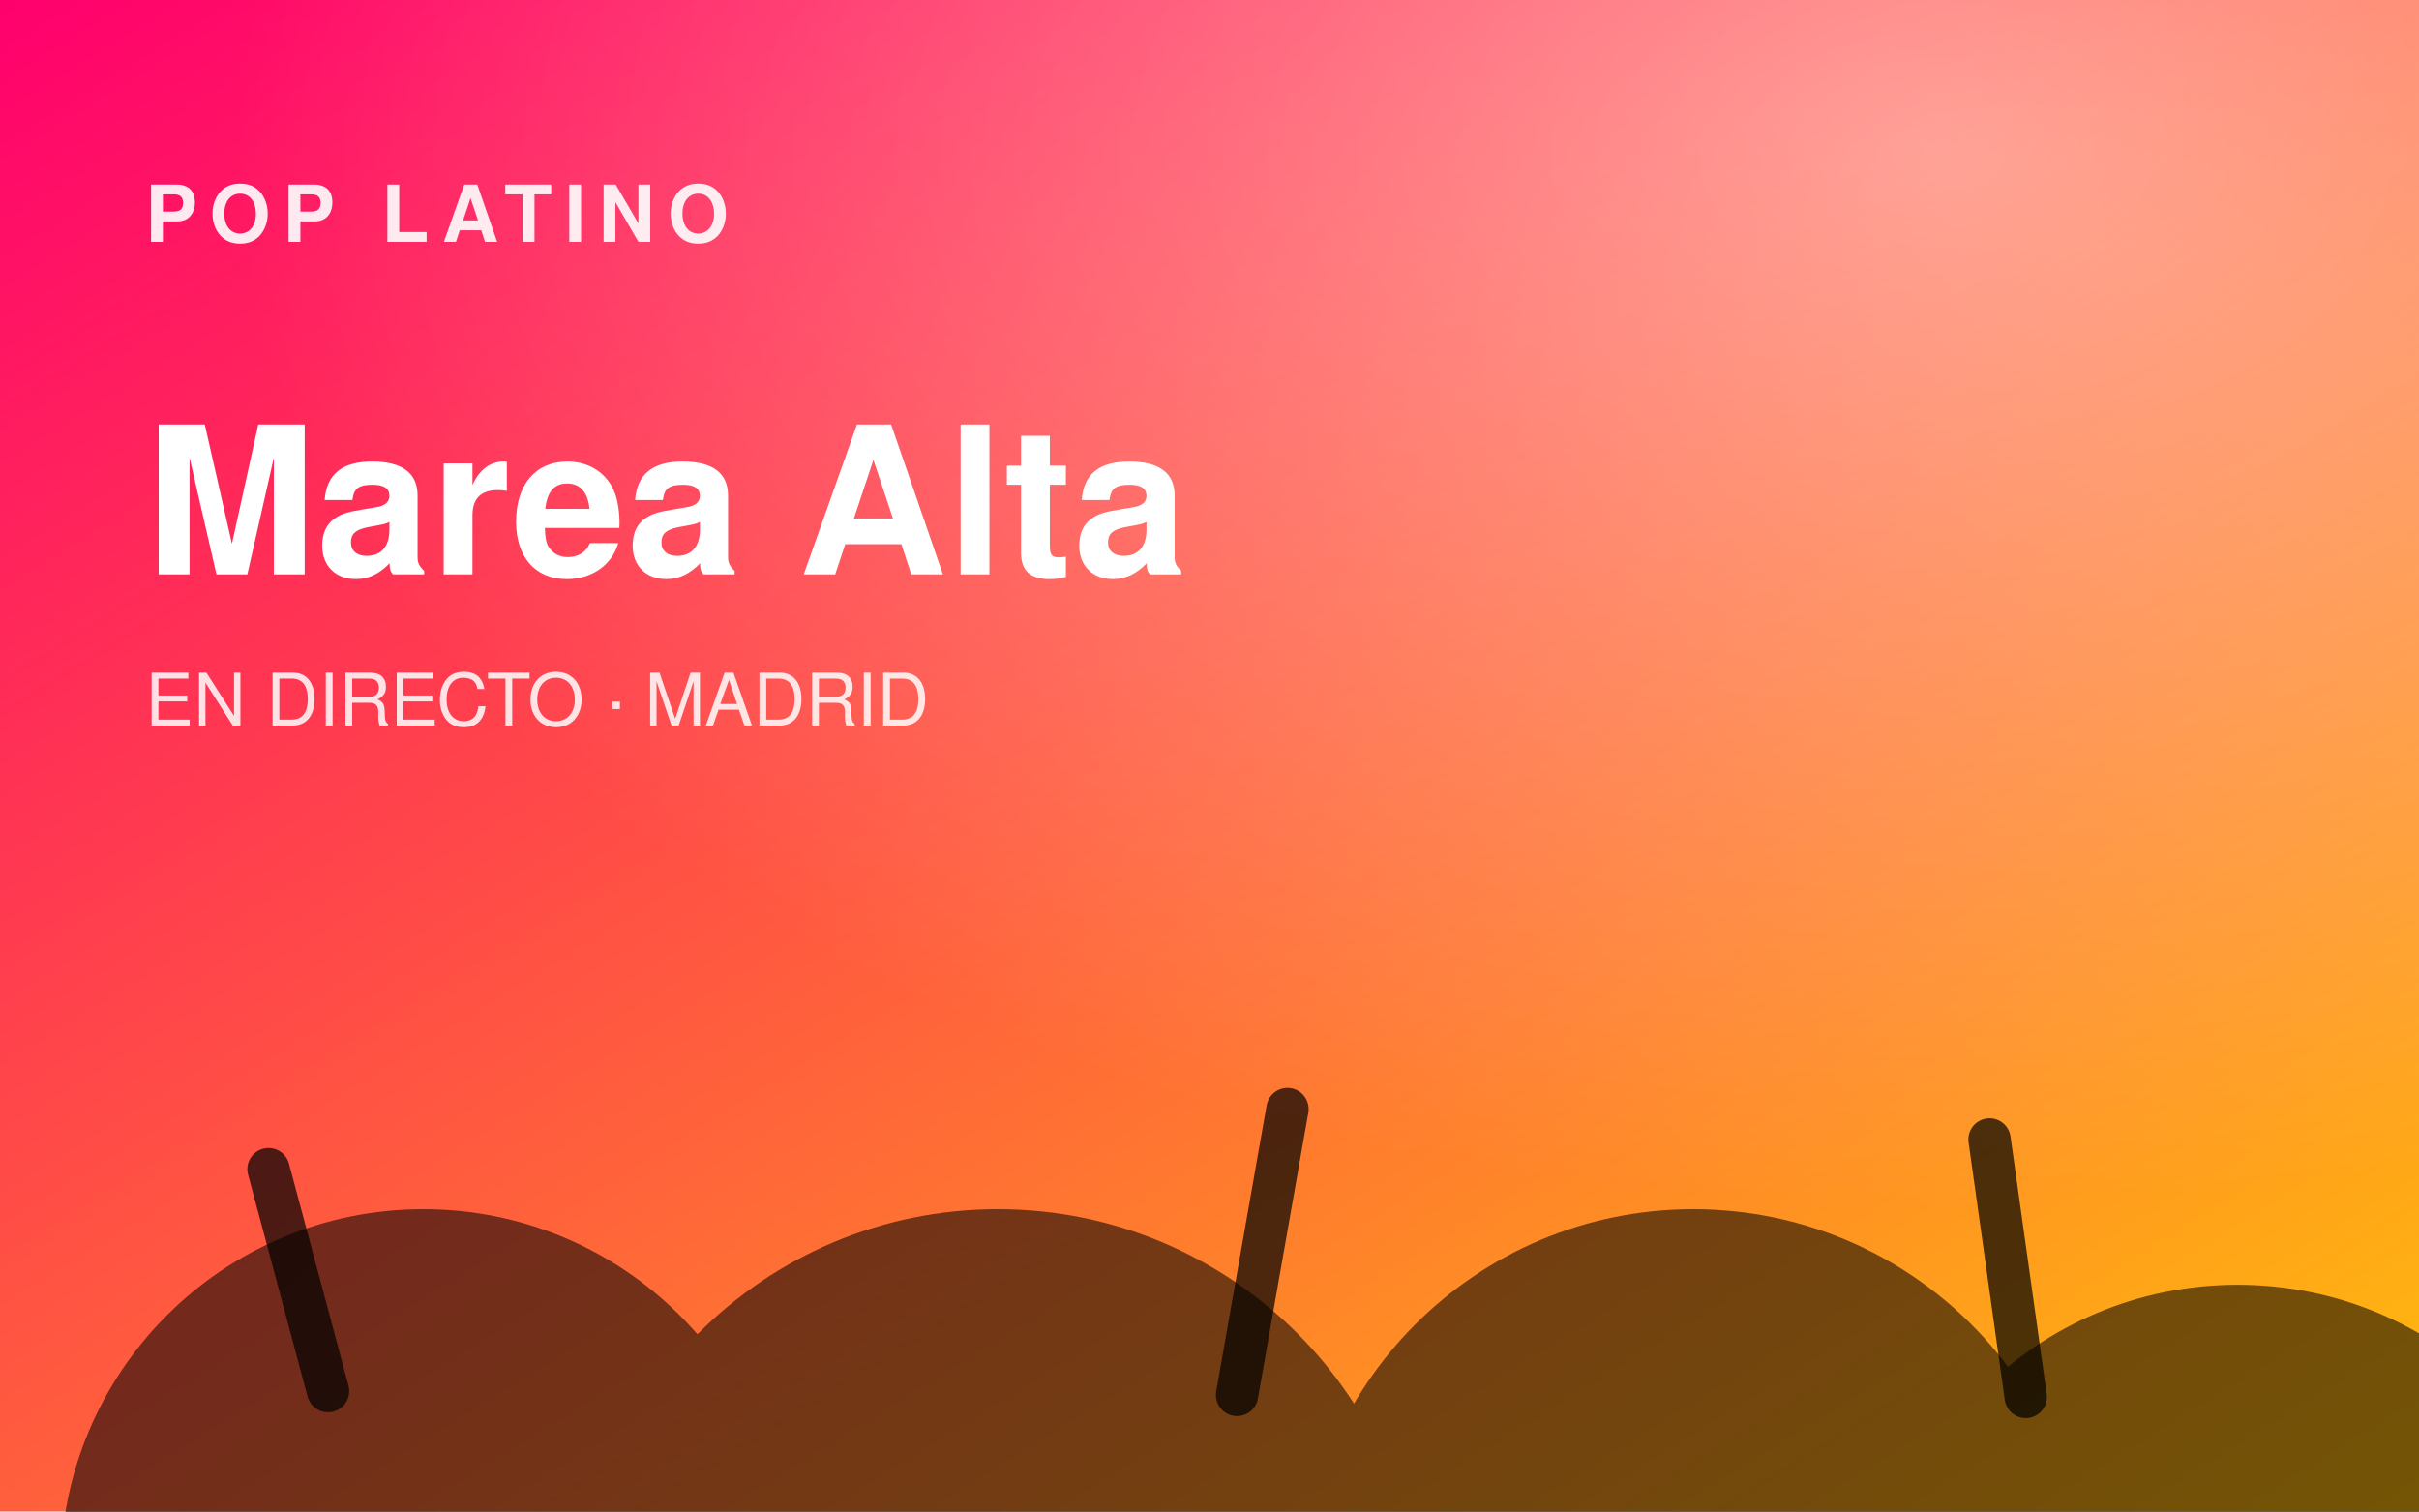
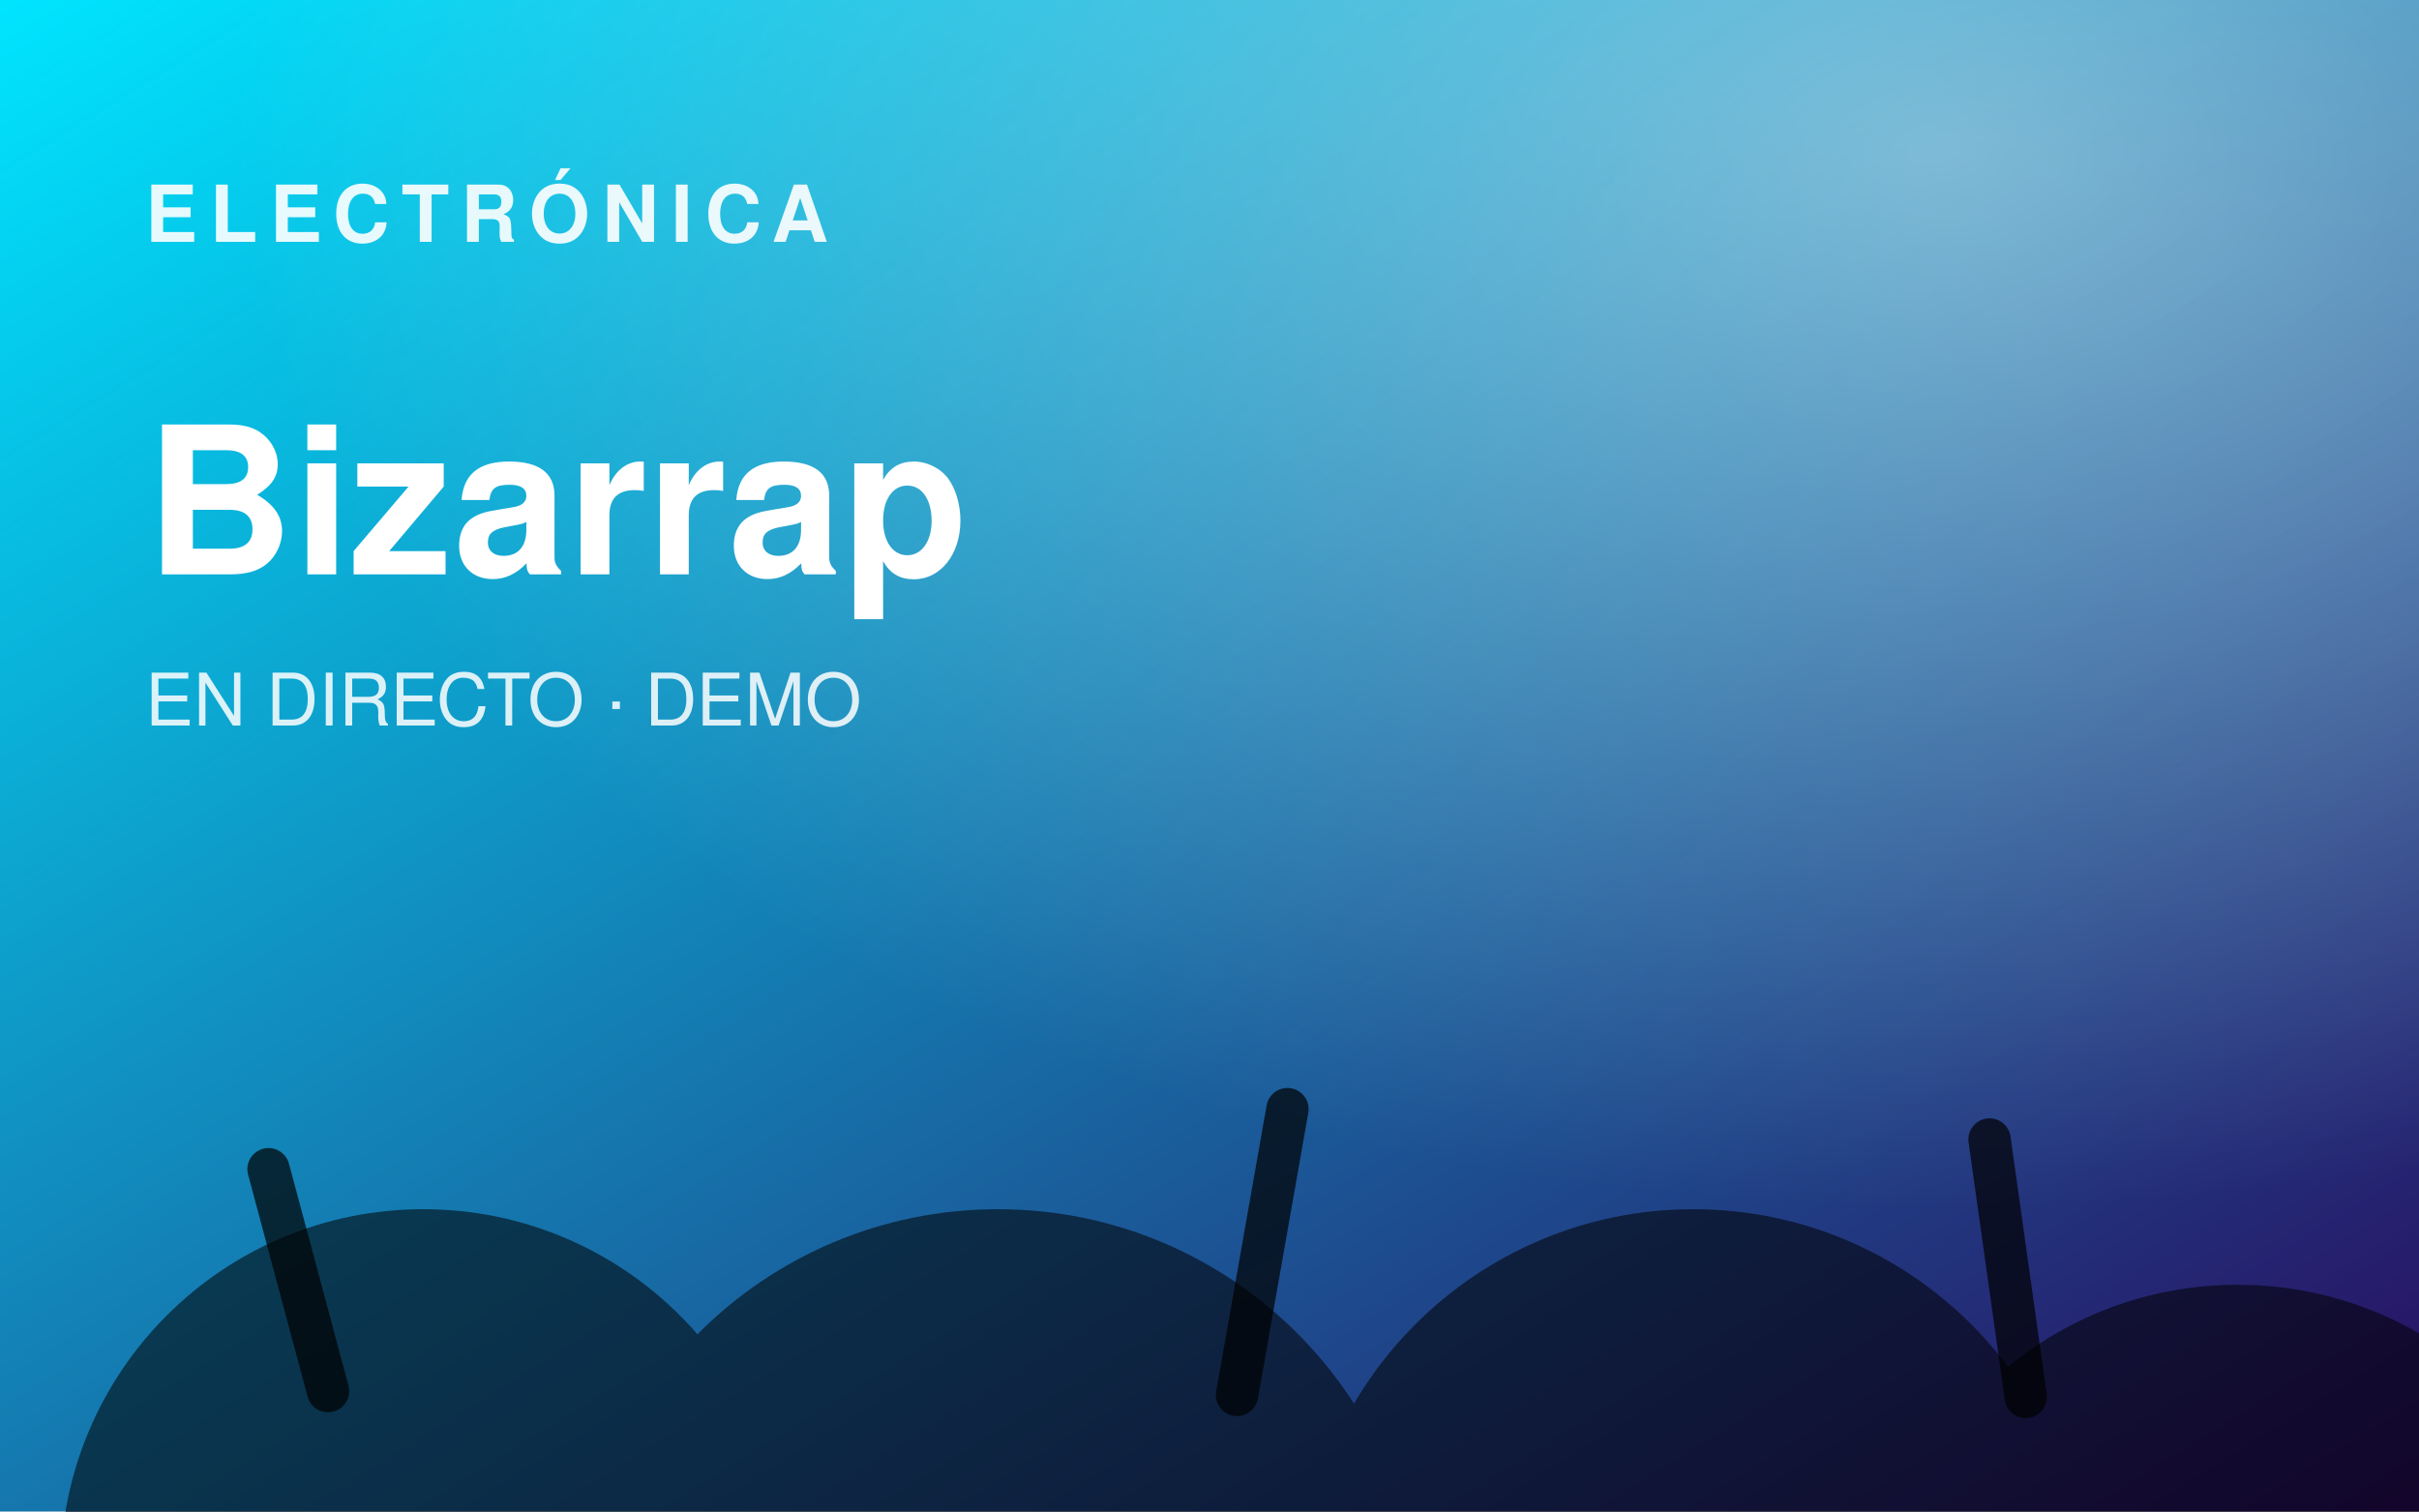
<svg xmlns="http://www.w3.org/2000/svg" viewBox="0 0 800 500" width="800" height="500">
  <defs>
    <linearGradient id="g" x1="0" y1="0" x2="1" y2="1">
-       <stop offset="0" stop-color="#ff006e" />
-       <stop offset="1" stop-color="#ffbe0b" />
+       <stop offset="0" stop-color="#00e5ff" />
+       <stop offset="1" stop-color="#2a0a5e" />
    </linearGradient>
    <radialGradient id="l" cx="0.8" cy="0.1" r="0.7">
      <stop offset="0" stop-color="#ffffff" stop-opacity="0.45" />
      <stop offset="1" stop-color="#ffffff" stop-opacity="0" />
    </radialGradient>
  </defs>
  <rect width="800" height="500" fill="url(#g)" />
  <rect width="800" height="500" fill="url(#l)" />
  <g fill="#000" opacity="0.55">
    <circle cx="140" cy="520" r="120" />
    <circle cx="330" cy="540" r="140" />
    <circle cx="560" cy="530" r="130" />
    <circle cx="740" cy="545" r="120" />
  </g>
  <g fill="#000" opacity="0.7">
    <rect x="80" y="380" width="14" height="90" rx="7" transform="rotate(-15 87 380)" />
    <rect x="420" y="360" width="14" height="110" rx="7" transform="rotate(10 427 360)" />
    <rect x="650" y="370" width="14" height="100" rx="7" transform="rotate(-8 657 370)" />
  </g>
-   <text x="48" y="80" font-family="Helvetica, Arial, sans-serif" font-size="26" font-weight="700" letter-spacing="4" fill="#fff" opacity="0.9">POP LATINO</text>
-   <text x="48" y="190" font-family="Helvetica, Arial, sans-serif" font-size="68" font-weight="800" fill="#fff">Marea Alta</text>
-   <text x="48" y="240" font-family="Helvetica, Arial, sans-serif" font-size="24" fill="#fff" opacity="0.85">EN DIRECTO · MADRID</text>
+   <text x="48" y="80" font-family="Helvetica, Arial, sans-serif" font-size="26" font-weight="700" letter-spacing="4" fill="#fff" opacity="0.9">ELECTRÓNICA</text>
+   <text x="48" y="190" font-family="Helvetica, Arial, sans-serif" font-size="68" font-weight="800" fill="#fff">Bizarrap</text>
+   <text x="48" y="240" font-family="Helvetica, Arial, sans-serif" font-size="24" fill="#fff" opacity="0.85">EN DIRECTO · DEMO</text>
</svg>
